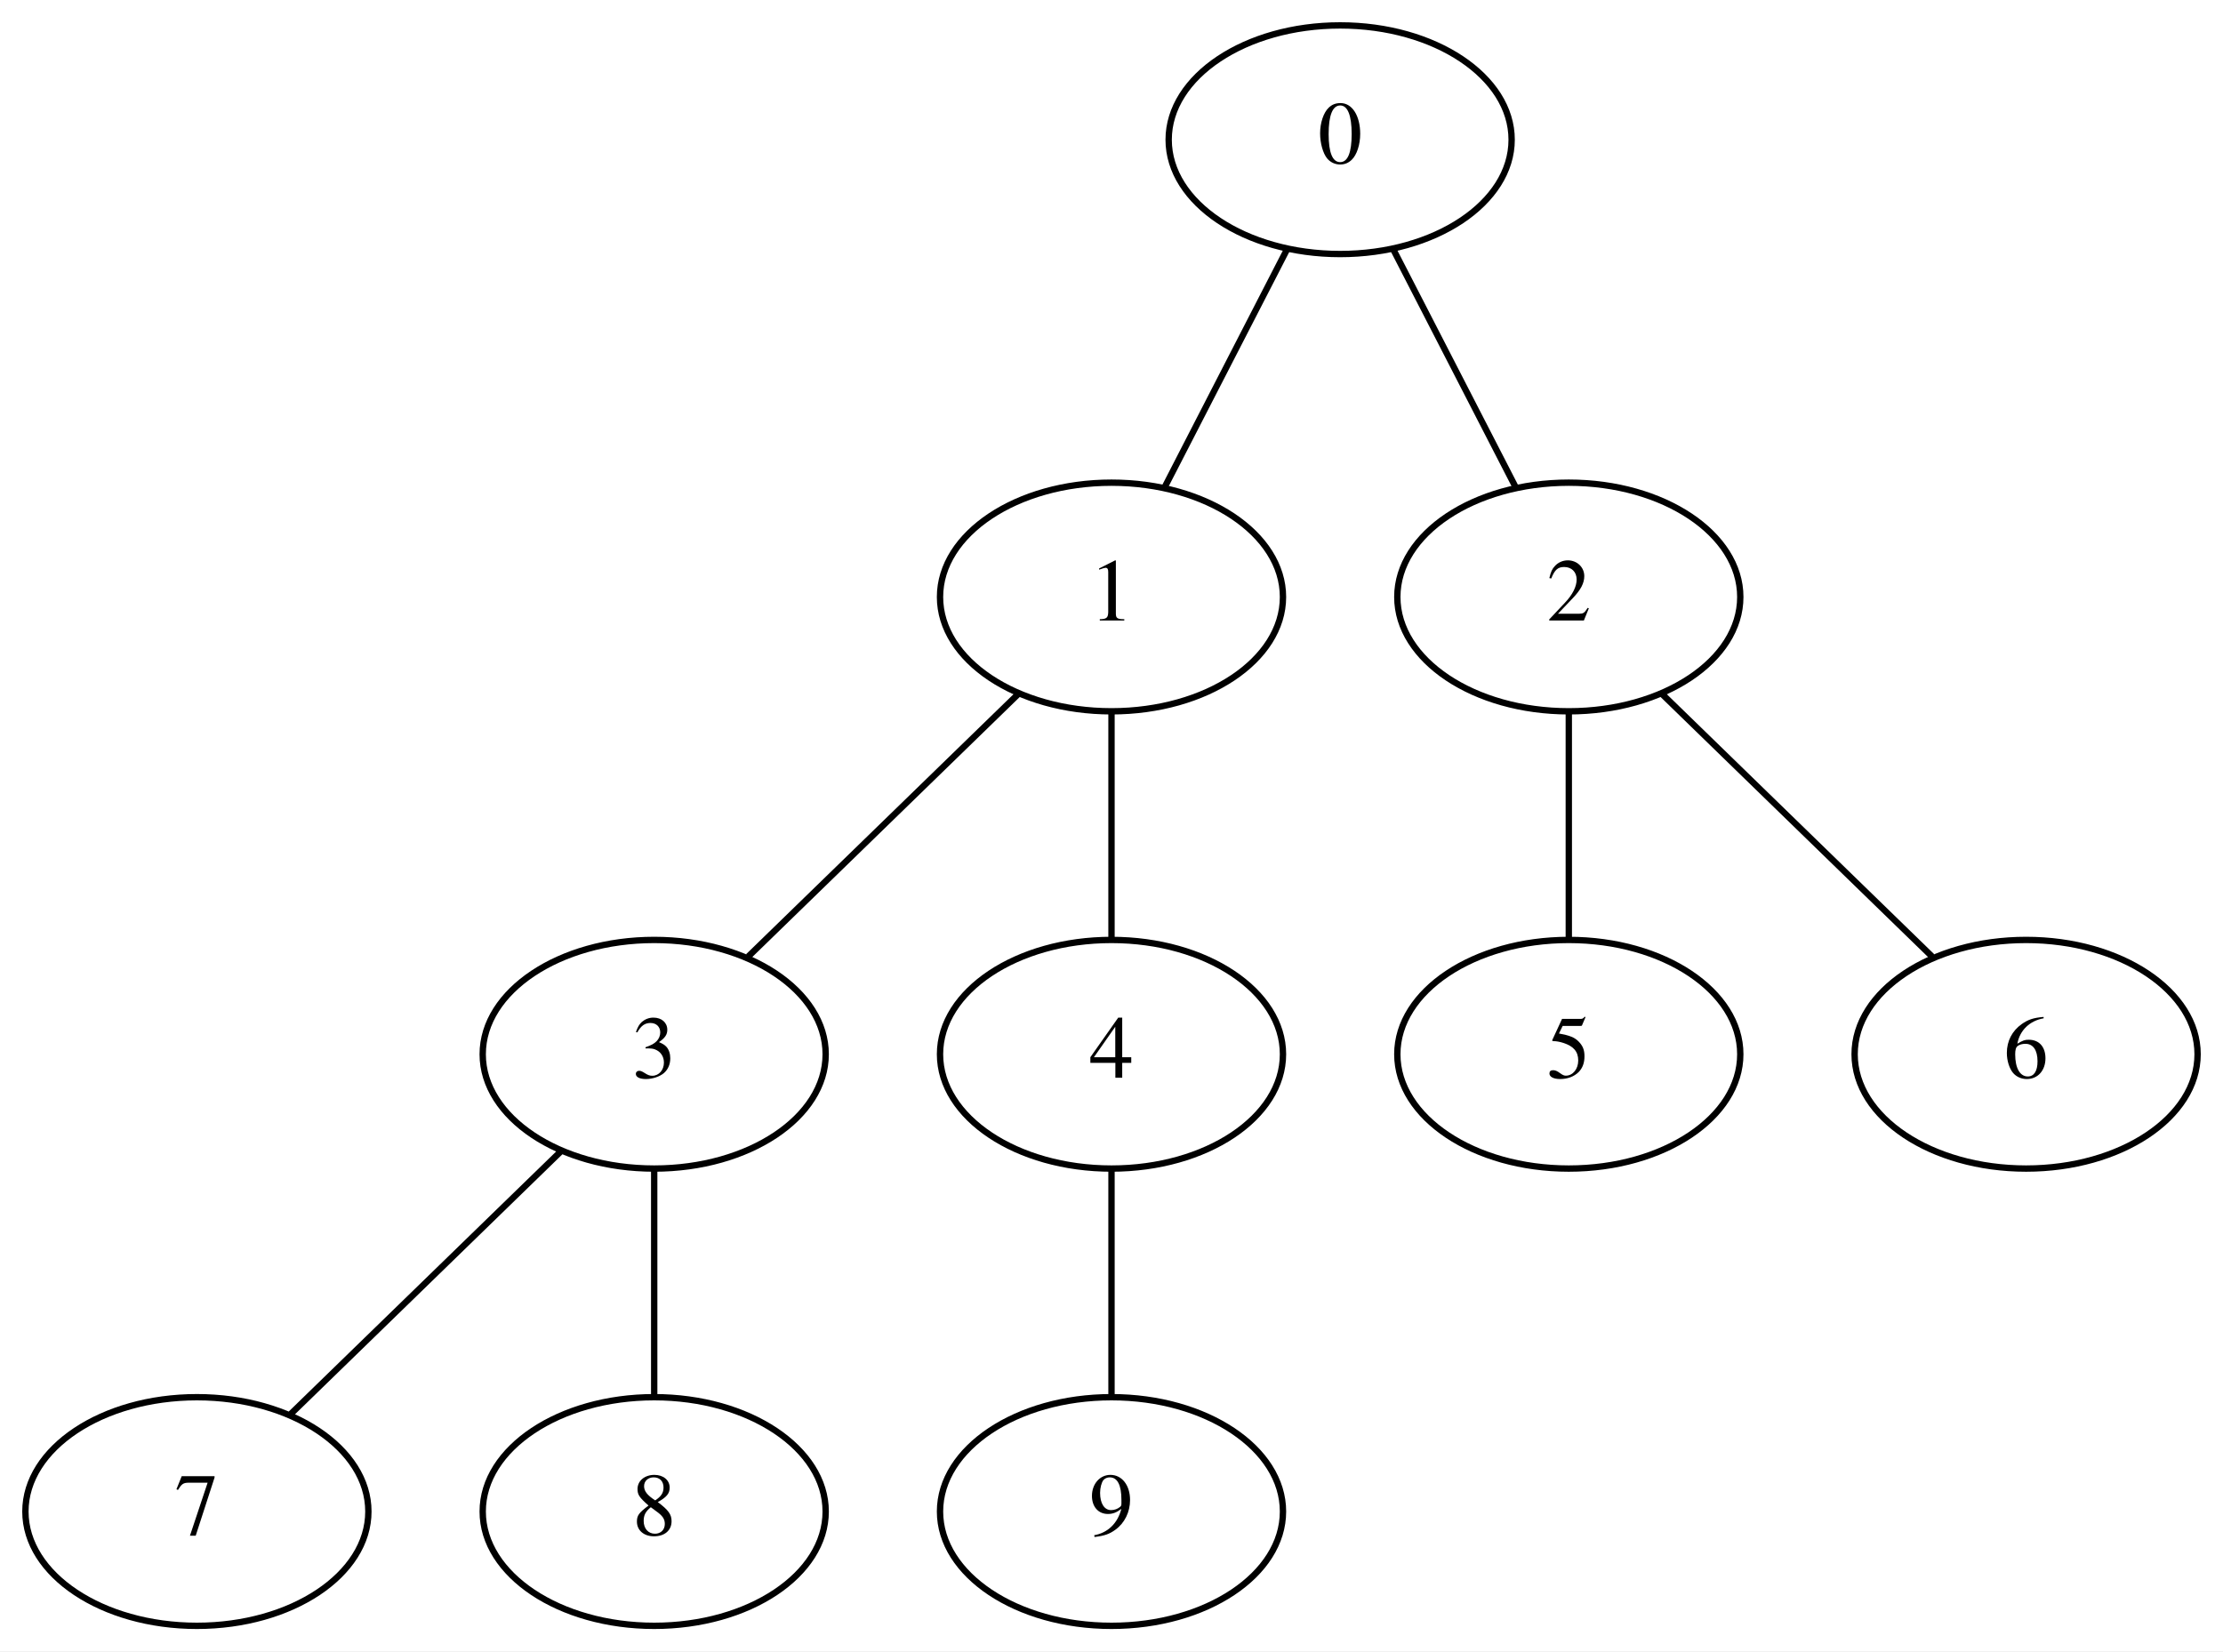
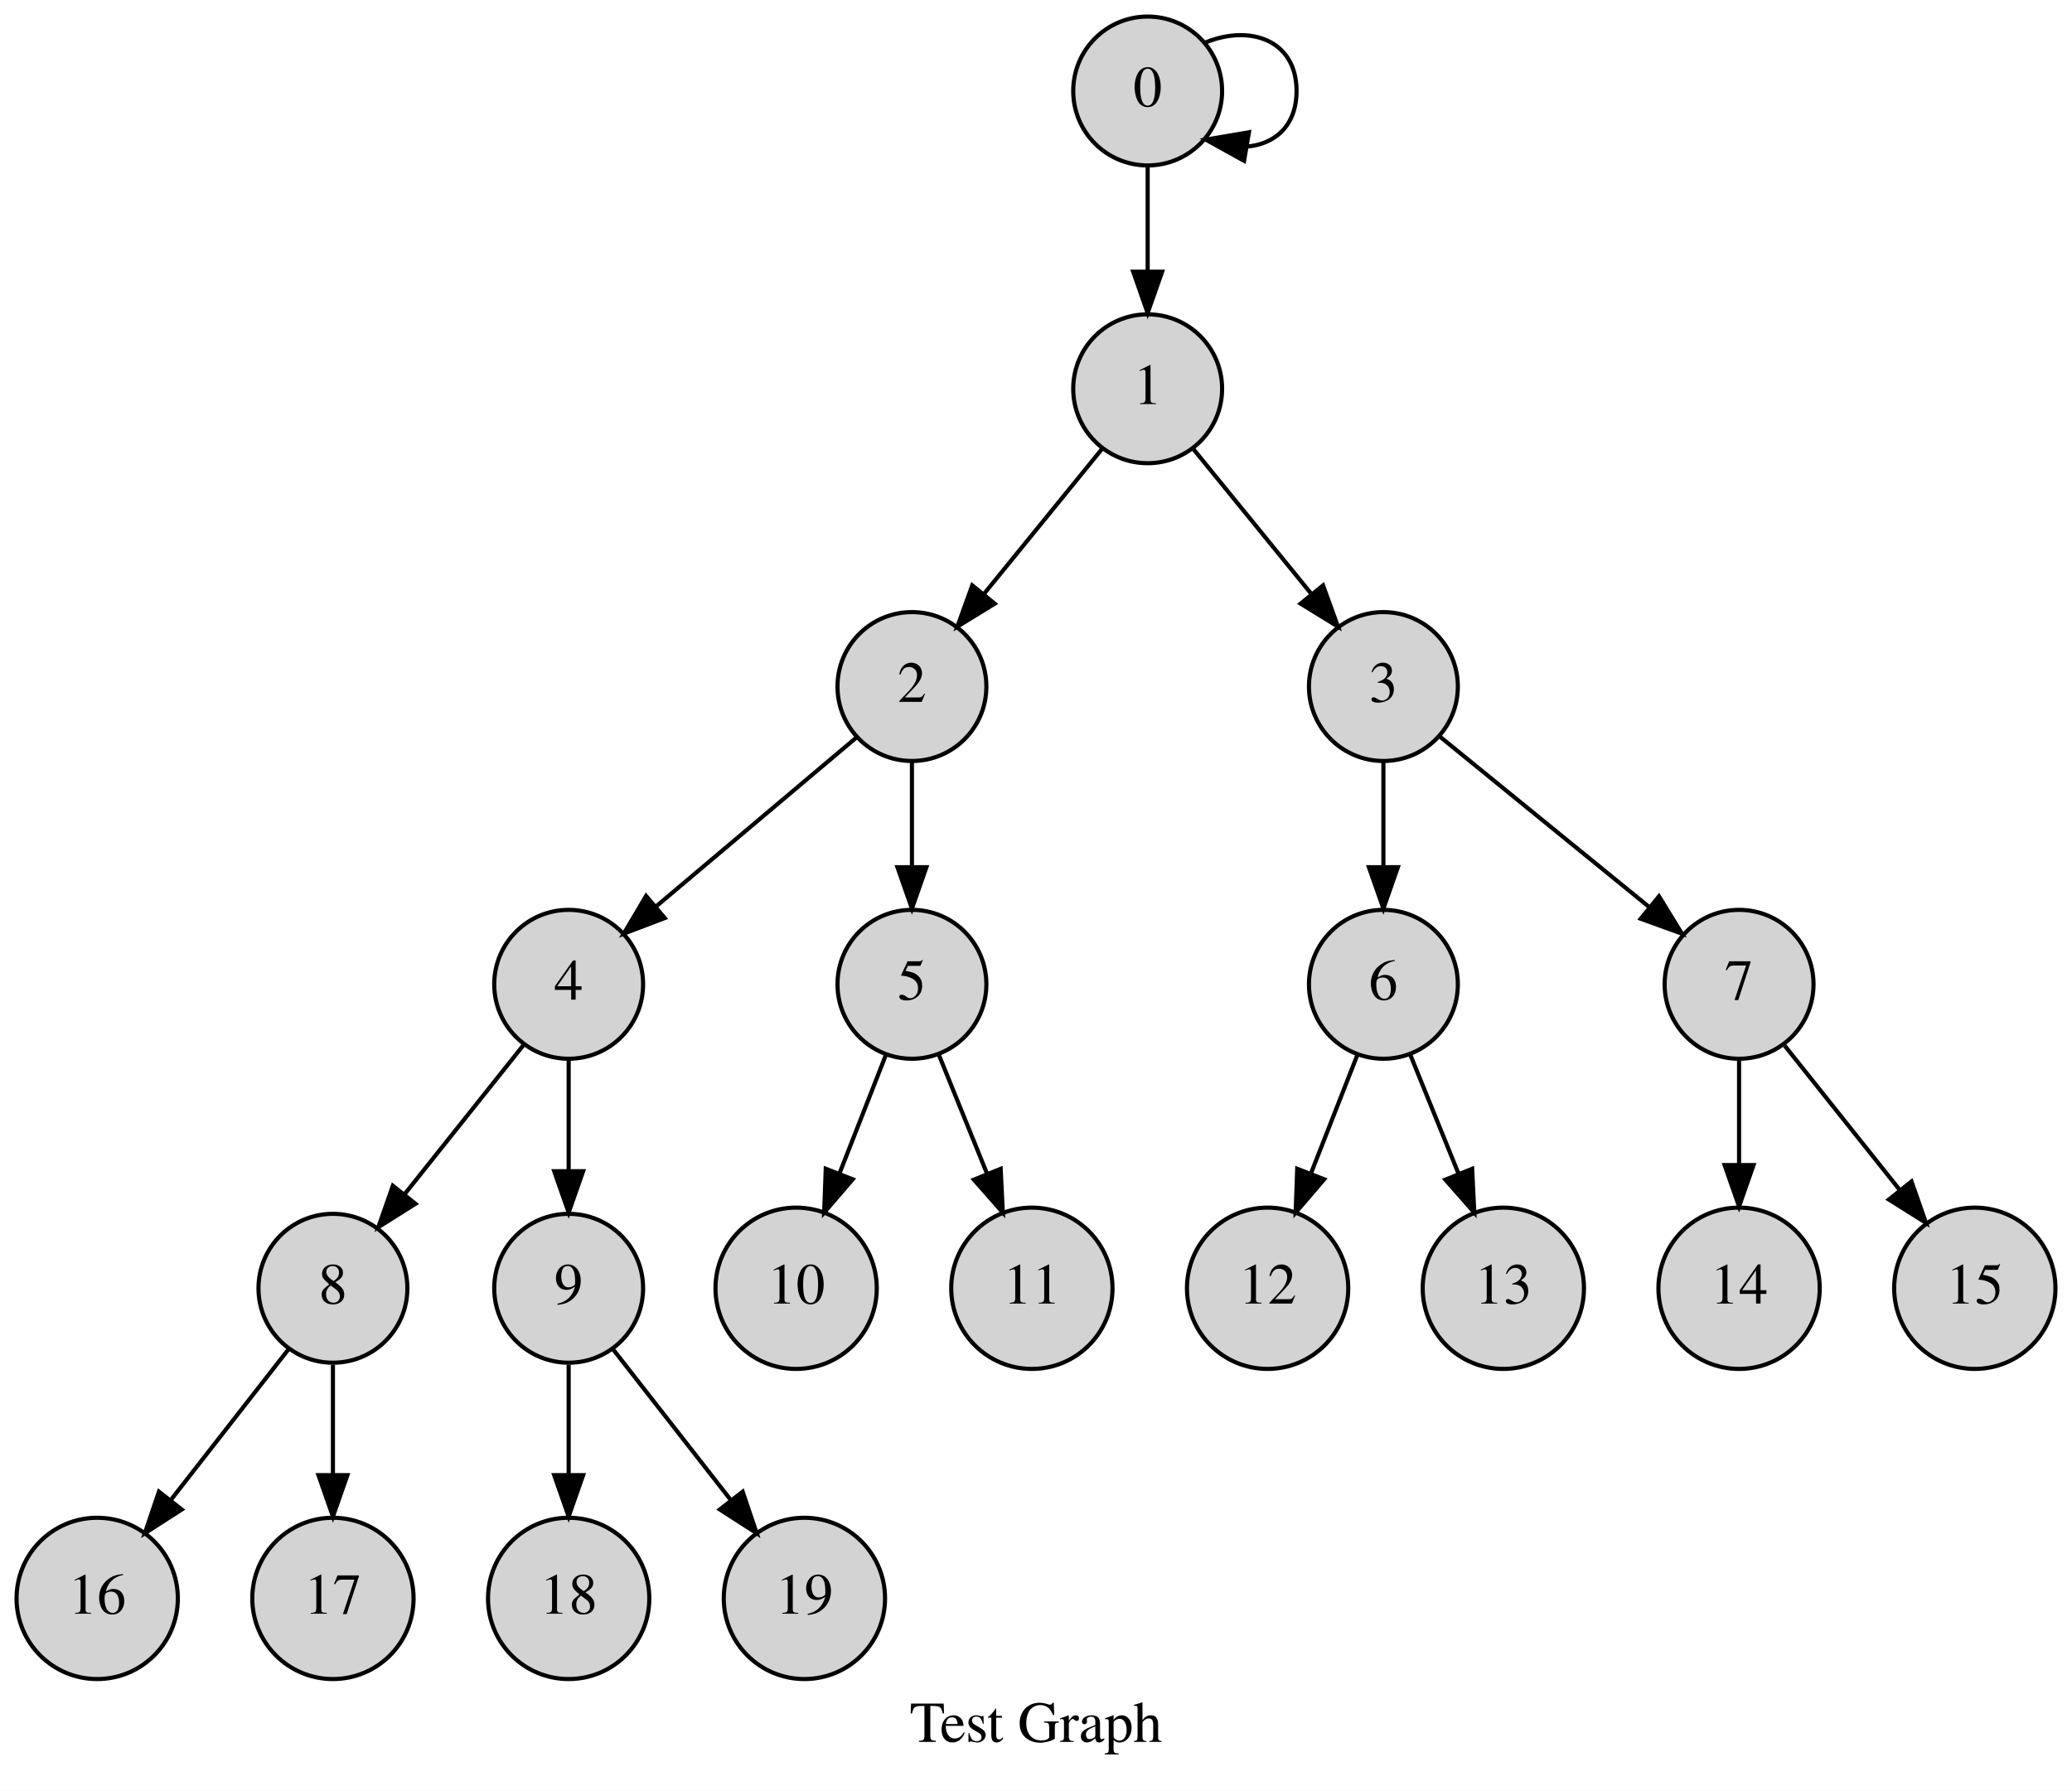
- <svg xmlns="http://www.w3.org/2000/svg" width="350pt" height="260pt" viewBox="0.00 0.00 350.00 260.00">
-   <g id="graph0" class="graph" transform="scale(1 1) rotate(0) translate(4 256)">
-     <polygon fill="white" stroke="transparent" points="-4,4 -4,-256 346,-256 346,4 -4,4" />
+ <svg xmlns="http://www.w3.org/2000/svg" width="501pt" height="433pt" viewBox="0.00 0.00 501.00 432.99">
+   <g id="graph0" class="graph" transform="scale(1 1) rotate(0) translate(4 428.99)">
+     <polygon fill="white" stroke="transparent" points="-4,4 -4,-428.99 497,-428.99 497,4 -4,4" />
+     <text text-anchor="middle" x="246.5" y="-7.8" font-family="Times,serif" font-size="14.00">Test Graph</text>
    <g id="node1" class="node">
-       <ellipse fill="none" stroke="black" cx="207" cy="-234" rx="27" ry="18" />
-       <text text-anchor="middle" x="207" y="-230.3" font-family="Times,serif" font-size="14.00">0</text>
+       <ellipse fill="lightgrey" stroke="black" cx="273.5" cy="-406.99" rx="18" ry="18" />
+       <text text-anchor="middle" x="273.5" y="-403.29" font-family="Times,serif" font-size="14.00">0</text>
+     </g>
+     <g id="edge1" class="edge">
+       <path fill="none" stroke="black" d="M297.45,-393.55C304.26,-394.1 309.5,-398.58 309.5,-406.99 309.5,-419.23 298.41,-423.15 287.54,-418.75" />
+       <polygon fill="black" stroke="black" points="296.81,-390.11 287.54,-395.24 297.99,-397.01 296.81,-390.11" />
    </g>
    <g id="node2" class="node">
-       <ellipse fill="none" stroke="black" cx="171" cy="-162" rx="27" ry="18" />
-       <text text-anchor="middle" x="171" y="-158.3" font-family="Times,serif" font-size="14.00">1</text>
+       <ellipse fill="lightgrey" stroke="black" cx="273.5" cy="-334.99" rx="18" ry="18" />
+       <text text-anchor="middle" x="273.5" y="-331.29" font-family="Times,serif" font-size="14.00">1</text>
    </g>
-     <g id="edge1" class="edge">
-       <path fill="none" stroke="black" d="M198.65,-216.76C192.83,-205.46 185.11,-190.44 179.3,-179.15" />
+     <g id="edge2" class="edge">
+       <path fill="none" stroke="black" d="M273.5,-363.33C273.5,-371.94 273.5,-381.2 273.5,-388.89" />
+       <polygon fill="black" stroke="black" points="277,-363.3 273.5,-353.3 270,-363.3 277,-363.3" />
    </g>
    <g id="node3" class="node">
-       <ellipse fill="none" stroke="black" cx="243" cy="-162" rx="27" ry="18" />
-       <text text-anchor="middle" x="243" y="-158.3" font-family="Times,serif" font-size="14.00">2</text>
+       <ellipse fill="lightgrey" stroke="black" cx="216.5" cy="-262.99" rx="18" ry="18" />
+       <text text-anchor="middle" x="216.5" y="-259.29" font-family="Times,serif" font-size="14.00">2</text>
    </g>
-     <g id="edge2" class="edge">
-       <path fill="none" stroke="black" d="M215.35,-216.76C221.17,-205.46 228.89,-190.44 234.7,-179.15" />
+     <g id="edge3" class="edge">
+       <path fill="none" stroke="black" d="M233.88,-285.34C243.21,-296.8 254.43,-310.57 262.54,-320.54" />
+       <polygon fill="black" stroke="black" points="236.52,-283.03 227.49,-277.49 231.09,-287.45 236.52,-283.03" />
    </g>
    <g id="node4" class="node">
-       <ellipse fill="none" stroke="black" cx="99" cy="-90" rx="27" ry="18" />
-       <text text-anchor="middle" x="99" y="-86.3" font-family="Times,serif" font-size="14.00">3</text>
+       <ellipse fill="lightgrey" stroke="black" cx="330.5" cy="-262.99" rx="18" ry="18" />
+       <text text-anchor="middle" x="330.5" y="-259.29" font-family="Times,serif" font-size="14.00">3</text>
    </g>
-     <g id="edge3" class="edge">
-       <path fill="none" stroke="black" d="M156.43,-146.83C144.02,-134.77 126.27,-117.51 113.8,-105.38" />
+     <g id="edge4" class="edge">
+       <path fill="none" stroke="black" d="M313.12,-285.34C303.79,-296.8 292.57,-310.57 284.45,-320.54" />
+       <polygon fill="black" stroke="black" points="315.91,-287.45 319.51,-277.49 310.48,-283.03 315.91,-287.45" />
    </g>
    <g id="node5" class="node">
-       <ellipse fill="none" stroke="black" cx="171" cy="-90" rx="27" ry="18" />
-       <text text-anchor="middle" x="171" y="-86.3" font-family="Times,serif" font-size="14.00">4</text>
+       <ellipse fill="lightgrey" stroke="black" cx="133.5" cy="-190.99" rx="18" ry="18" />
+       <text text-anchor="middle" x="133.5" y="-187.29" font-family="Times,serif" font-size="14.00">4</text>
    </g>
-     <g id="edge4" class="edge">
-       <path fill="none" stroke="black" d="M171,-143.7C171,-132.85 171,-118.92 171,-108.1" />
+     <g id="edge5" class="edge">
+       <path fill="none" stroke="black" d="M154.74,-209.91C170.02,-222.79 190.14,-239.76 203.2,-250.77" />
+       <polygon fill="black" stroke="black" points="156.73,-207.01 146.83,-203.24 152.22,-212.36 156.73,-207.01" />
    </g>
    <g id="node6" class="node">
-       <ellipse fill="none" stroke="black" cx="243" cy="-90" rx="27" ry="18" />
-       <text text-anchor="middle" x="243" y="-86.3" font-family="Times,serif" font-size="14.00">5</text>
+       <ellipse fill="lightgrey" stroke="black" cx="216.5" cy="-190.99" rx="18" ry="18" />
+       <text text-anchor="middle" x="216.5" y="-187.29" font-family="Times,serif" font-size="14.00">5</text>
    </g>
-     <g id="edge5" class="edge">
-       <path fill="none" stroke="black" d="M243,-143.7C243,-132.85 243,-118.92 243,-108.1" />
+     <g id="edge6" class="edge">
+       <path fill="none" stroke="black" d="M216.5,-219.33C216.5,-227.94 216.5,-237.2 216.5,-244.89" />
+       <polygon fill="black" stroke="black" points="220,-219.3 216.5,-209.3 213,-219.3 220,-219.3" />
    </g>
    <g id="node7" class="node">
-       <ellipse fill="none" stroke="black" cx="315" cy="-90" rx="27" ry="18" />
-       <text text-anchor="middle" x="315" y="-86.3" font-family="Times,serif" font-size="14.00">6</text>
+       <ellipse fill="lightgrey" stroke="black" cx="330.5" cy="-190.99" rx="18" ry="18" />
+       <text text-anchor="middle" x="330.5" y="-187.29" font-family="Times,serif" font-size="14.00">6</text>
    </g>
-     <g id="edge6" class="edge">
-       <path fill="none" stroke="black" d="M257.57,-146.83C269.98,-134.77 287.73,-117.51 300.2,-105.38" />
+     <g id="edge7" class="edge">
+       <path fill="none" stroke="black" d="M330.5,-219.33C330.5,-227.94 330.5,-237.2 330.5,-244.89" />
+       <polygon fill="black" stroke="black" points="334,-219.3 330.5,-209.3 327,-219.3 334,-219.3" />
    </g>
    <g id="node8" class="node">
-       <ellipse fill="none" stroke="black" cx="27" cy="-18" rx="27" ry="18" />
-       <text text-anchor="middle" x="27" y="-14.3" font-family="Times,serif" font-size="14.00">7</text>
+       <ellipse fill="lightgrey" stroke="black" cx="416.5" cy="-190.99" rx="18" ry="18" />
+       <text text-anchor="middle" x="416.5" y="-187.29" font-family="Times,serif" font-size="14.00">7</text>
    </g>
-     <g id="edge7" class="edge">
-       <path fill="none" stroke="black" d="M84.43,-74.83C72.02,-62.77 54.27,-45.51 41.8,-33.38" />
+     <g id="edge8" class="edge">
+       <path fill="none" stroke="black" d="M394.87,-209.59C378.89,-222.6 357.63,-239.91 344,-251.01" />
+       <polygon fill="black" stroke="black" points="397.13,-212.27 402.68,-203.24 392.72,-206.84 397.13,-212.27" />
    </g>
    <g id="node9" class="node">
-       <ellipse fill="none" stroke="black" cx="99" cy="-18" rx="27" ry="18" />
-       <text text-anchor="middle" x="99" y="-14.3" font-family="Times,serif" font-size="14.00">8</text>
+       <ellipse fill="lightgrey" stroke="black" cx="76.5" cy="-117.49" rx="18" ry="18" />
+       <text text-anchor="middle" x="76.5" y="-113.79" font-family="Times,serif" font-size="14.00">8</text>
    </g>
-     <g id="edge8" class="edge">
-       <path fill="none" stroke="black" d="M99,-71.7C99,-60.85 99,-46.92 99,-36.1" />
+     <g id="edge9" class="edge">
+       <path fill="none" stroke="black" d="M93.88,-140.3C103.21,-152 114.43,-166.07 122.54,-176.25" />
+       <polygon fill="black" stroke="black" points="96.46,-137.92 87.49,-132.28 90.99,-142.28 96.46,-137.92" />
    </g>
    <g id="node10" class="node">
-       <ellipse fill="none" stroke="black" cx="171" cy="-18" rx="27" ry="18" />
-       <text text-anchor="middle" x="171" y="-14.3" font-family="Times,serif" font-size="14.00">9</text>
+       <ellipse fill="lightgrey" stroke="black" cx="133.5" cy="-117.49" rx="18" ry="18" />
+       <text text-anchor="middle" x="133.5" y="-113.79" font-family="Times,serif" font-size="14.00">9</text>
    </g>
-     <g id="edge9" class="edge">
-       <path fill="none" stroke="black" d="M171,-71.7C171,-60.85 171,-46.92 171,-36.1" />
+     <g id="edge10" class="edge">
+       <path fill="none" stroke="black" d="M133.5,-145.93C133.5,-154.98 133.5,-164.79 133.5,-172.84" />
+       <polygon fill="black" stroke="black" points="137,-145.8 133.5,-135.8 130,-145.8 137,-145.8" />
+     </g>
+     <g id="node11" class="node">
+       <ellipse fill="lightgrey" stroke="black" cx="188.5" cy="-117.49" rx="19.5" ry="19.5" />
+       <text text-anchor="middle" x="188.5" y="-113.79" font-family="Times,serif" font-size="14.00">10</text>
+     </g>
+     <g id="edge11" class="edge">
+       <path fill="none" stroke="black" d="M199.01,-145.33C202.76,-154.92 206.87,-165.42 210.17,-173.82" />
+       <polygon fill="black" stroke="black" points="202.18,-143.84 195.28,-135.8 195.66,-146.39 202.18,-143.84" />
+     </g>
+     <g id="node12" class="node">
+       <ellipse fill="lightgrey" stroke="black" cx="245.5" cy="-117.49" rx="19.5" ry="19.5" />
+       <text text-anchor="middle" x="245.5" y="-113.79" font-family="Times,serif" font-size="14.00">11</text>
+     </g>
+     <g id="edge12" class="edge">
+       <path fill="none" stroke="black" d="M234.61,-145.33C230.72,-154.92 226.47,-165.42 223.06,-173.82" />
+       <polygon fill="black" stroke="black" points="237.96,-146.38 238.48,-135.8 231.48,-143.75 237.96,-146.38" />
+     </g>
+     <g id="node13" class="node">
+       <ellipse fill="lightgrey" stroke="black" cx="302.5" cy="-117.49" rx="19.5" ry="19.5" />
+       <text text-anchor="middle" x="302.5" y="-113.79" font-family="Times,serif" font-size="14.00">12</text>
+     </g>
+     <g id="edge13" class="edge">
+       <path fill="none" stroke="black" d="M313.01,-145.33C316.76,-154.92 320.87,-165.42 324.17,-173.82" />
+       <polygon fill="black" stroke="black" points="316.18,-143.84 309.28,-135.8 309.66,-146.39 316.18,-143.84" />
+     </g>
+     <g id="node14" class="node">
+       <ellipse fill="lightgrey" stroke="black" cx="359.5" cy="-117.49" rx="19.5" ry="19.5" />
+       <text text-anchor="middle" x="359.5" y="-113.79" font-family="Times,serif" font-size="14.00">13</text>
+     </g>
+     <g id="edge14" class="edge">
+       <path fill="none" stroke="black" d="M348.61,-145.33C344.72,-154.92 340.47,-165.42 337.06,-173.82" />
+       <polygon fill="black" stroke="black" points="351.96,-146.38 352.48,-135.8 345.48,-143.75 351.96,-146.38" />
+     </g>
+     <g id="node15" class="node">
+       <ellipse fill="lightgrey" stroke="black" cx="416.5" cy="-117.49" rx="19.5" ry="19.5" />
+       <text text-anchor="middle" x="416.5" y="-113.79" font-family="Times,serif" font-size="14.00">14</text>
+     </g>
+     <g id="edge15" class="edge">
+       <path fill="none" stroke="black" d="M416.5,-147.3C416.5,-155.86 416.5,-164.96 416.5,-172.56" />
+       <polygon fill="black" stroke="black" points="420,-147.28 416.5,-137.28 413,-147.28 420,-147.28" />
+     </g>
+     <g id="node16" class="node">
+       <ellipse fill="lightgrey" stroke="black" cx="473.5" cy="-117.49" rx="19.5" ry="19.5" />
+       <text text-anchor="middle" x="473.5" y="-113.79" font-family="Times,serif" font-size="14.00">15</text>
+     </g>
+     <g id="edge16" class="edge">
+       <path fill="none" stroke="black" d="M455.38,-141.22C446.23,-152.71 435.42,-166.26 427.52,-176.17" />
+       <polygon fill="black" stroke="black" points="458.19,-143.31 461.69,-133.31 452.72,-138.95 458.19,-143.31" />
+     </g>
+     <g id="node17" class="node">
+       <ellipse fill="lightgrey" stroke="black" cx="19.5" cy="-42.5" rx="19.5" ry="19.5" />
+       <text text-anchor="middle" x="19.5" y="-38.8" font-family="Times,serif" font-size="14.00">16</text>
+     </g>
+     <g id="edge17" class="edge">
+       <path fill="none" stroke="black" d="M37.43,-66.46C46.73,-78.37 57.78,-92.52 65.75,-102.73" />
+       <polygon fill="black" stroke="black" points="39.95,-64 31.03,-58.27 34.43,-68.31 39.95,-64" />
+     </g>
+     <g id="node18" class="node">
+       <ellipse fill="lightgrey" stroke="black" cx="76.5" cy="-42.5" rx="19.5" ry="19.5" />
+       <text text-anchor="middle" x="76.5" y="-38.8" font-family="Times,serif" font-size="14.00">17</text>
+     </g>
+     <g id="edge18" class="edge">
+       <path fill="none" stroke="black" d="M76.5,-72.42C76.5,-81.42 76.5,-91.05 76.5,-99.01" />
+       <polygon fill="black" stroke="black" points="80,-72.3 76.5,-62.3 73,-72.3 80,-72.3" />
+     </g>
+     <g id="node19" class="node">
+       <ellipse fill="lightgrey" stroke="black" cx="133.5" cy="-42.5" rx="19.5" ry="19.5" />
+       <text text-anchor="middle" x="133.5" y="-38.8" font-family="Times,serif" font-size="14.00">18</text>
+     </g>
+     <g id="edge19" class="edge">
+       <path fill="none" stroke="black" d="M133.5,-72.42C133.5,-81.42 133.5,-91.05 133.5,-99.01" />
+       <polygon fill="black" stroke="black" points="137,-72.3 133.5,-62.3 130,-72.3 137,-72.3" />
+     </g>
+     <g id="node20" class="node">
+       <ellipse fill="lightgrey" stroke="black" cx="190.5" cy="-42.5" rx="19.5" ry="19.5" />
+       <text text-anchor="middle" x="190.5" y="-38.8" font-family="Times,serif" font-size="14.00">19</text>
+     </g>
+     <g id="edge20" class="edge">
+       <path fill="none" stroke="black" d="M172.57,-66.46C163.27,-78.37 152.22,-92.52 144.24,-102.73" />
+       <polygon fill="black" stroke="black" points="175.57,-68.31 178.96,-58.27 170.05,-64 175.57,-68.31" />
    </g>
  </g>
</svg>
